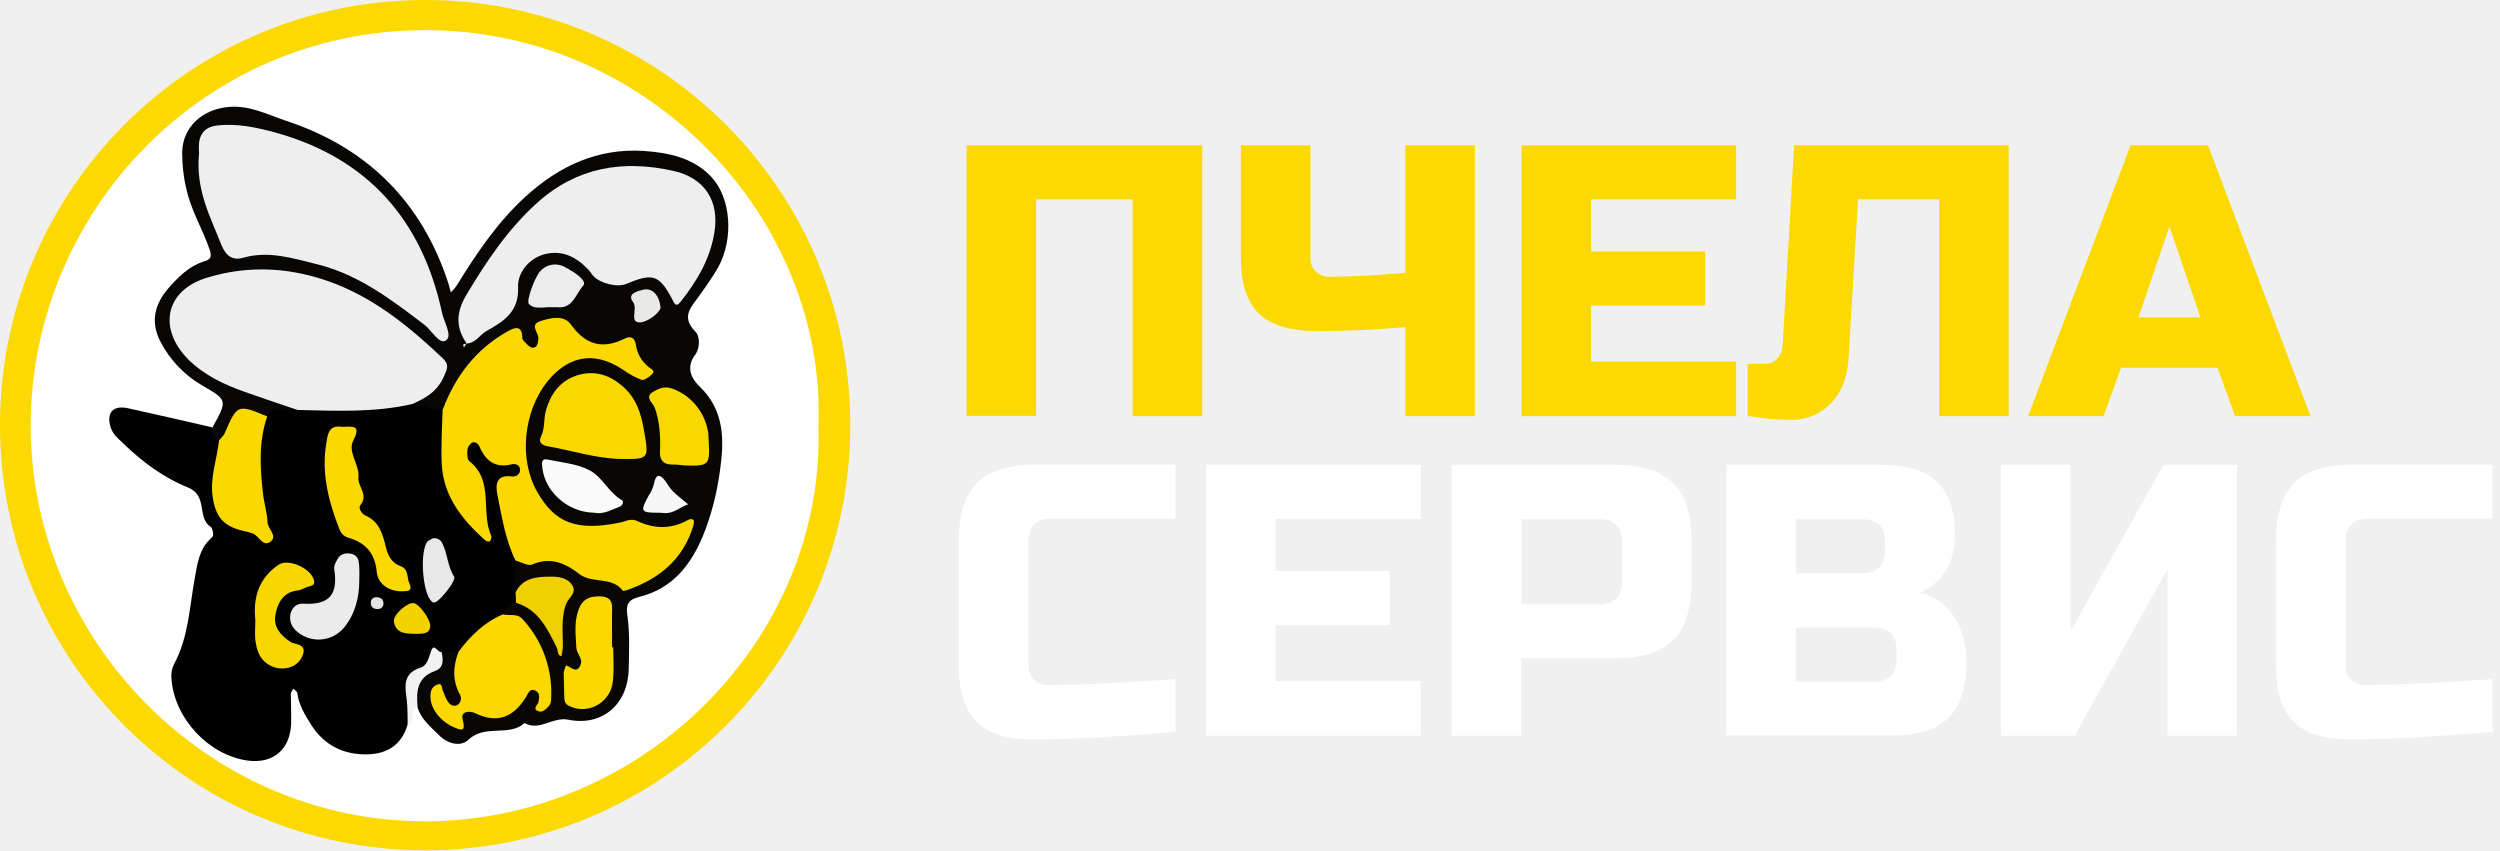
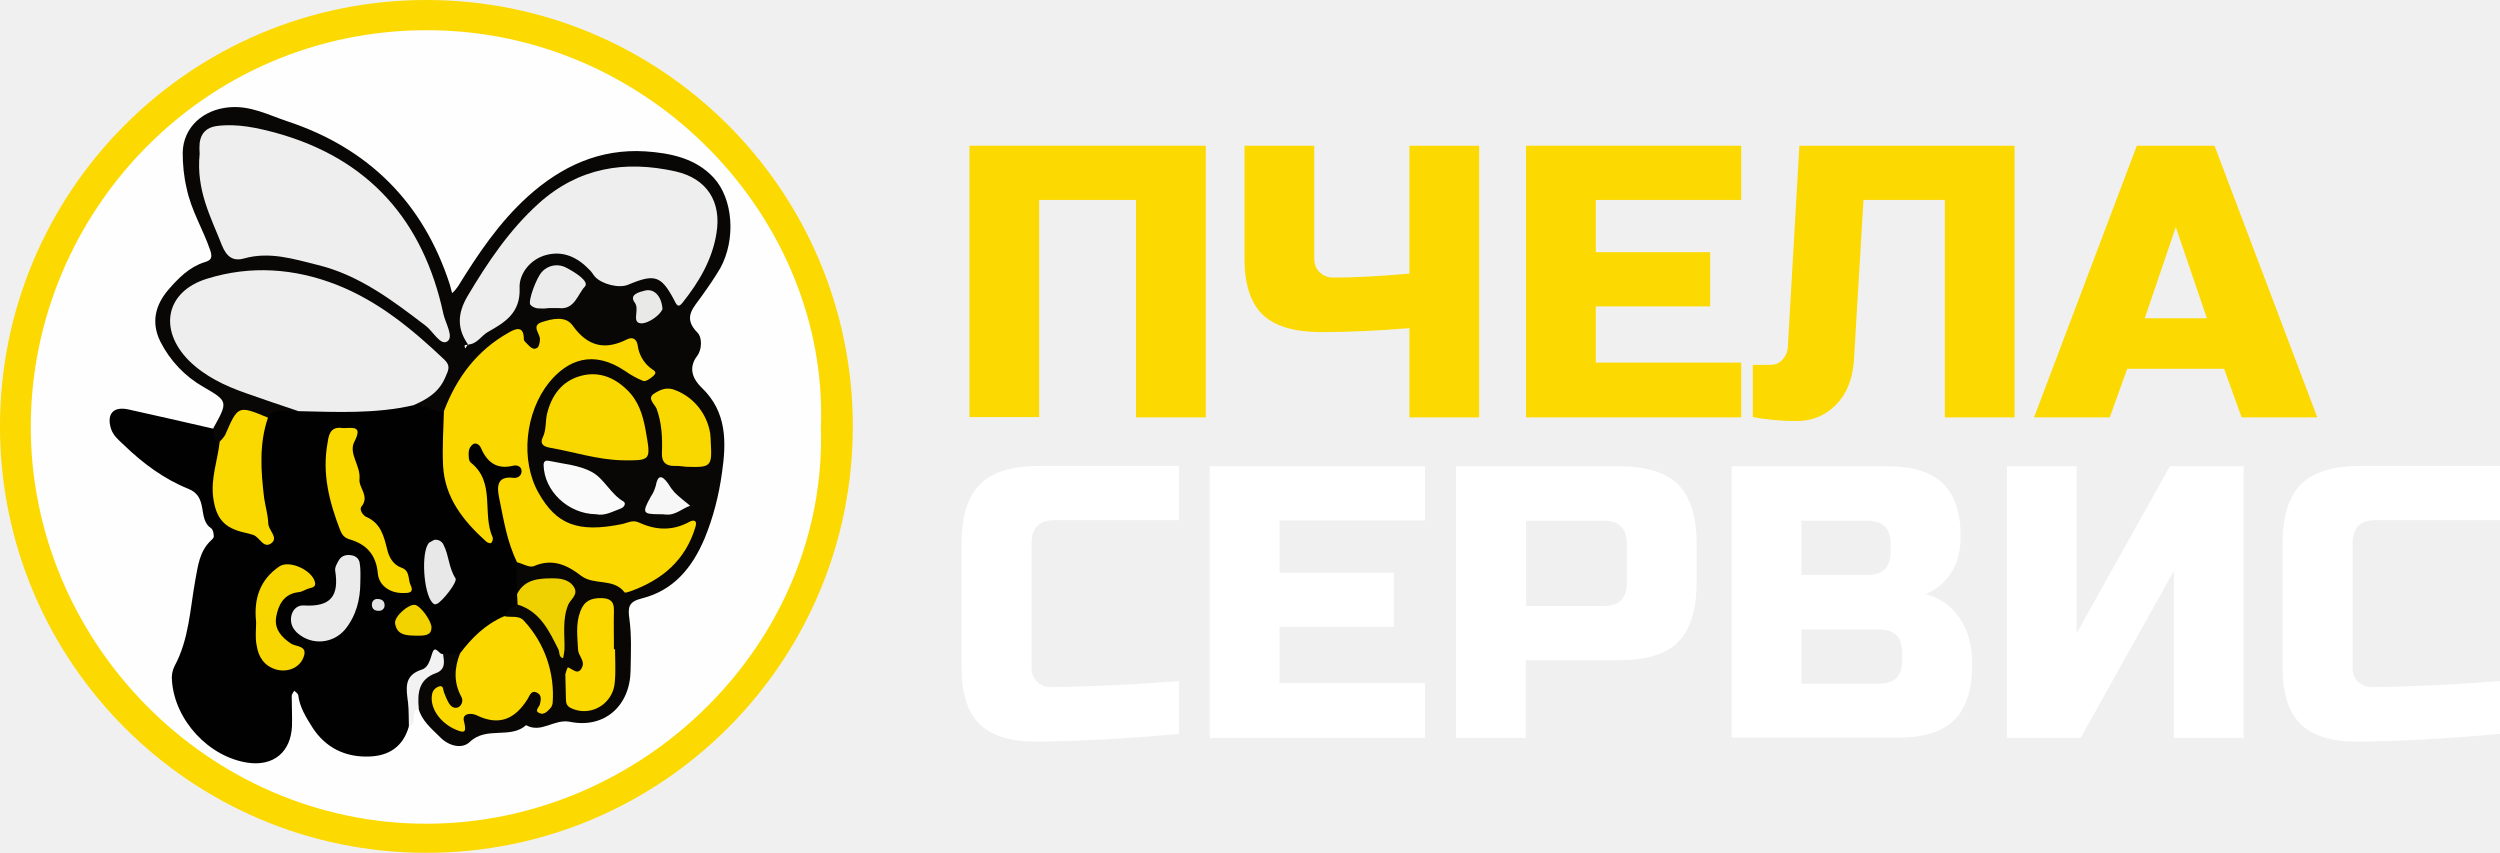
- <svg xmlns="http://www.w3.org/2000/svg" version="1.1" id="Слой_1" x="0px" y="0px" viewBox="0 0 887.9 302" style="enable-background:new 0 0 887.9 302;" xml:space="preserve">
+ <svg xmlns="http://www.w3.org/2000/svg" version="1.1" id="Слой_1" x="0px" y="0px" viewBox="0 0 885.3 302" style="enable-background:new 0 0 885.3 302;" xml:space="preserve">
  <style type="text/css">
	.st0{fill:#FBD901;}
	.st1{fill:#FEFEFE;}
	.st2{fill:#010101;}
	.st3{fill:#080705;}
	.st4{fill:#F2F2F2;}
	.st5{fill:#EEEEEE;}
	.st6{fill:#FBD900;}
	.st7{fill:#FAD800;}
	.st8{fill:#FAD900;}
	.st9{fill:#F8D700;}
	.st10{fill:#EBEBEB;}
	.st11{fill:#EFD001;}
	.st12{fill:#E8E8E8;}
	.st13{fill:#F2D300;}
	.st14{fill:#E3E3E3;}
	.st15{fill:#F9D800;}
	.st16{fill:#FAFAFA;}
	.st17{fill:#ECECEC;}
	.st18{fill:#F7F7F7;}
	.st19{fill:#E9E9E8;}
	.st20{enable-background:new    ;}
	.st21{fill:#FFFFFF;}
</style>
  <g>
    <g>
      <circle class="st0" cx="151" cy="151" r="151" />
    </g>
    <g>
      <path class="st1" d="M290.7,151.4c2.3,76-62.6,140.1-139.5,140.3C73.6,291.8,10.5,227,10.9,150.4c0.4-75,61-139.8,140.5-139.7    C230.6,10.8,293.5,77.8,290.7,151.4z" />
    </g>
    <g>
      <path class="st2" d="M144.8,257.2c-2,7.2-7.1,10.5-14.1,10.7c-8.4,0.3-15.4-3.1-20-10.2c-2.2-3.5-4.6-7.2-5.1-11.6    c-0.1-0.5-0.9-1-1.4-1.5c-0.3,0.6-0.9,1.2-0.9,1.8c0,3.6,0.2,7.1,0.1,10.7c-0.4,9.2-6.5,14.3-15.6,13c-13.8-2-25.9-15-26.9-29    c-0.2-1.8,0.1-3.6,0.9-5.2c5.2-9.6,5.5-20.4,7.4-30.7c0.9-4.9,1.5-9.9,5.3-13.6c0.5-0.5,1.3-1.1,1.2-1.7c0-1-0.3-2.4-0.9-2.8    c-5-3.3-0.8-11.1-8.1-14c-8.5-3.4-16.1-9-22.8-15.5c-1.8-1.7-3.8-3.3-4.6-5.8c-1.6-5.2,0.8-8,6.2-6.8c10,2.2,20,4.5,30,6.8    c1.9,1.1,3.3,2.9,3.8,5.1c1.1,4.3-0.6,8.4-0.7,12.7c-0.1,4.7,0.1,9.3,3.2,13.1c2.1,2.6,5.3,4.6,8.4,3.5c3.7-1.4,1.1-4.9,0.9-7.5    c-0.8-11.2-3.9-22.6,3-33.1c3.5-3,7.8-2.6,12-3c13.1,0.2,26.2,0.1,39.3-1.9c4.3,0.2,8.5,1,11.9,3.9c3.7,4.6,2.7,10.1,2.7,15.4    c0,7.7,1.8,14.8,6.4,21c0.9,1.5,2.1,2.9,3.4,4.1c1.2-1.6,0.1-3.3,0-4.9c-0.3-4.6-1.6-9.1-4-13.1c-2-3.5-3.4-7.7,0.5-10.6    c3.3-2.5,5.9,0.6,8.3,2.6s5.6,3,8.4,4.4c2.6,1.3,4.3,4.1,2,5.9c-7.7,5.9-3.7,12.7-2.3,19.4c0.7,3.5,1.8,6.9,2.5,10.4    c0.5,3.2,0.6,6.5,0.4,9.8c-0.1,1.6-0.4,3.2-1,4.8c-1.2,2.4-2.8,4.5-4.8,6.2c-5.9,3.7-10.4,9.1-16.2,13c-1.8,0.7-3.8,1.1-5.7,1.2    C147,238.1,146,247.7,144.8,257.2z" />
    </g>
    <g>
      <path class="st3" d="M105.7,145.6c-3.5,1-7.9-2.2-10.7,2.2c-0.3,0.1-0.8,0.4-1,0.3c-6.9-3.6-9.8,0.2-12,6c-0.5,1.7-2.2,2.8-4,2.3    c-0.1,0-0.1,0-0.2-0.1c-2.8-0.5-2-2.8-2.3-4.6c5.3-9.5,5.3-9.6-3.5-14.7c-6.5-3.7-11.8-9.3-15.2-16c-3.4-6.9-1.8-13,2.9-18.5    c3.5-4,7.3-7.9,12.6-9.6c2.4-0.7,3.1-1.5,2.1-4.4c-2.5-7.3-6.7-14-8.3-21.8c-1-4.2-1.4-8.4-1.4-12.7c0.2-9,7.3-15.2,16.4-16    c7.6-0.7,13.9,2.7,20.5,4.9c28.8,9.5,48.3,28.8,57.7,57.9c0.3,1,0.5,2,0.8,3c0.8-0.7,1.5-1.5,2.1-2.4    c7.1-11.5,14.6-22.7,24.8-31.9c11.8-10.6,25.3-16.9,41.5-15.9c8.9,0.6,17.8,2.4,24.2,9.3c7,7.6,7.9,21.9,2.4,32    c-2,3.4-4.2,6.6-6.5,9.8c-2.8,4.1-7.1,7.6-1.6,13.1c1.7,1.7,1.6,6-0.1,8.2c-3.5,4.6-1.2,8.6,1.6,11.3c9,8.6,8.7,19.4,7.2,29.9    c-1.1,8.1-3.1,16-6.2,23.5c-4.4,10.4-11,18.4-22.2,21.2c-4.8,1.2-5,3.2-4.4,7.4c0.8,6,0.5,12.1,0.4,18.2    c-0.2,12.5-9.3,20.6-21.5,18.1c-5.6-1.1-10.1,4.2-15.5,1.2c-5.6,5-14,0.3-19.9,5.9c-2.8,2.7-7.5,1.5-10.6-1.7    c-3-3-6.4-5.7-7.6-10.1c-3.2-5.4-2.4-9.8,3.3-12.9c2.5-1.4,3.5-4.2,5.2-6.3l6.1-0.1c3,4.8,1,10.3,2.2,15.4    c0.4,1.7-0.6,3.4-2.1,4.6c-1.9,1.5-5.6-0.4-5.4,0c2.1,4.6,5,0.5,7.7,0.5c7.9-0.1,14.7-0.6,21.1-6.9c5.5-5.4,6.5-4.6,3.4-12.9    c-2.2-6-7.3-9.4-11.2-13.8c0.8-2.1,2.6-3.6,4.8-4.1c7.8-2.1,10,4.6,13.7,8.8c0.6,0.9,0.9,1.9,0.9,3c0.2-0.9,0.1-1.8-0.2-2.7    c-0.2-2.5-0.1-4.9,0.4-7.4c1.1-8.8-0.5-10-9.1-7.1c-2,0.7-3.7,2.1-6,1.6c0-3.8-0.1-7.6-0.1-11.4c8.2-3.8,15.7-2,23.5,1.7    c18.8,9.1,27.1,2.5,33.7-8.4c0.7-1.2,3.6-4-1.4-3.3c-8.2,1.1-16.2-1-24.5-0.3c-14.9,1.3-25.7-6.6-28.1-19.1    c-4.1-21.7,2.4-38.4,16.9-43.9c6.7-2.5,12.6-0.8,18.4,2.4c1.1,0.6,2.6,2.3,3.6,0.9c0.6-0.8-1-3-2.3-3.2    c-8.7-1.6-17.5-2.7-24.7-8.5c-0.5-0.4-1.9-0.2-2,0.2c-3.1,13.6-14.8,0.3-21.1,6.9s-10.9,14-16,21.2c-0.4,0.5-1.3,0.3-2,0    c-3.8,0.3-6.8-3.3-10.8-2.2c9-14.7,9-14.7-5.8-26.5c-15.6-12.5-33.2-19.5-53.6-18c-2.1,0-4.3,0.2-6.4,0.6    c-7,1.8-14.6,3.5-16.5,11.8c-2,8.7,3.9,14,10.3,18.4c7.1,4.9,15.5,7.3,23.6,10.1C101,141,105.7,140.3,105.7,145.6z" />
    </g>
    <g>
      <path class="st4" d="M156.9,231.6c0.4,2.7,1,5.5-2.6,6.8c-6.1,2.2-6.5,7.1-6,12.5c-3.5,0.8-0.1,5.4-3.5,6.3    c-0.1-2.8,0-5.6-0.3-8.3c-0.6-4.9-1.7-9.7,4.9-11.8c2.3-0.7,2.9-3.5,3.7-5.9C154.2,228.1,155.5,232,156.9,231.6z" />
    </g>
    <g>
      <path class="st5" d="M105.7,145.6c-6.3-2.1-12.5-4.2-18.7-6.4c-7.4-2.6-14.4-5.9-20.1-11.5c-10.9-11-8.2-24.5,6.4-29    c15.4-4.8,30.9-3.7,45.8,2.1c14.8,5.8,26.8,15.7,38.2,26.5c2.3,2.2,1.6,3.6,0.4,6.3c-2.3,5.4-6.5,7.8-11.3,9.9    C132.9,146.6,119.3,145.9,105.7,145.6z" />
    </g>
    <g>
      <path class="st6" d="M157.2,145.6c4.5-11.9,11.7-21.5,22.9-27.8c2.4-1.4,5.4-2.7,5.4,2.3c0,0.6,0.7,1.2,1.2,1.7    c1,1,2.1,2.3,3.5,1.4c0.7-0.4,0.9-1.8,1-2.8c0.3-2.1-3.3-5,0.6-6.3c3.6-1.2,8.5-2.4,11,1.2c5.3,7.4,11.4,8.8,19.2,4.9    c2-1,3.4-0.2,3.8,2c0.4,3.2,2,6.1,4.5,8.1c1.1,0.9,2.7,1.3,1.1,2.8c-1,0.9-2.7,2.1-3.6,1.8c-2.3-0.9-4.4-2.1-6.4-3.5    c-11.4-7.7-20.5-3.9-27,4.1c-8.4,10.5-10.3,27.5-3.6,39.2c6.2,10.9,13.7,14.1,29.4,10.9c2-0.4,3.7-1.6,6-0.6    c6,2.8,12,3.1,18.1-0.3c1.2-0.6,2.7-0.6,2,1.8c-3.5,11.9-11.9,18.9-23.1,22.9c-0.6,0.2-1.8,0.6-2,0.4c-3.9-5.2-10.8-2.4-15.4-5.9    c-4.9-3.8-10.2-6.3-16.8-3.4c-1.5,0.6-3.9-0.9-5.9-1.4c-3.6-7.3-4.8-15.3-6.4-23.1c-0.7-3.5-0.8-7.5,5-6.8c1.4,0.2,2.9-0.5,3-2.2    c0.1-1.9-1.7-2.4-2.9-2.1c-6,1.5-9.4-1.3-11.6-6.5c-0.4-0.8-1.6-1.8-2.7-1.1c-0.8,0.6-1.4,1.5-1.5,2.5c-0.1,1.4-0.1,3.4,0.7,4    c8.9,7,3.9,18.1,7.8,26.6c0.1,0.7-0.1,1.4-0.6,1.9c-0.2,0.2-1.3-0.1-1.7-0.5c-8.1-7.3-14.7-15.5-15.3-26.9    C156.6,158.4,157,152,157.2,145.6z" />
    </g>
    <g>
      <path class="st7" d="M178.6,218.2c2.3,0.6,5.1-0.5,7,1.7c7.3,7.9,10.9,18.4,10.1,29.1c-0.1,0.7-0.4,1.4-0.9,1.9    c-0.9,1-2.2,2.3-3.6,1.7c-2.2-0.8-0.3-2.1,0-3.2c0.3-1.4,0.7-3-0.7-3.9c-2.3-1.5-2.9,0.8-3.7,2.1c-4.4,7-10,9.6-18,5.7    c-1.8-0.9-5.3-0.8-4.5,2.1c1.2,4.6-0.3,4.1-3.3,2.8c-5.3-2.4-8.9-7.7-8-12.3c0.2-1.5,1.4-2.6,2.8-2.9c1.2-0.2,1.1,1.2,1.4,2.1    c0.5,1.3,1,2.6,1.7,3.8c0.8,1.4,2.1,2.2,3.5,1.5c1.3-0.8,1.7-2.5,0.9-3.8c-2.7-5-2.4-10.1-0.4-15.2    C167.1,225.8,172,221,178.6,218.2z" />
    </g>
    <g>
      <path class="st8" d="M77.8,156.4c0.7-0.7,1.4-1.5,1.9-2.3c4.6-10.6,4.6-10.6,15.2-6.2c-3.2,9.3-2.5,18.8-1.4,28.2    c0.4,3,1.4,6.1,1.5,9.3c0.1,2.4,3.5,4.8,1.3,6.8c-3,2.5-4.3-2.1-6.7-2.8c-1-0.3-2-0.6-3-0.8c-7.2-1.6-10.1-5-11.1-12.4    C74.6,169.3,77.1,162.9,77.8,156.4z" />
    </g>
    <g>
      <path class="st8" d="M121.6,151.6c3.6-0.1,6.8-0.8,3.9,4.8c-2.2,4.2,2.3,8.5,1.8,13.3c-0.3,3.1,3.7,6,0.7,9.7    c-0.9,1.1,0.6,3.1,1.6,3.6c5.2,2.2,6.3,6.7,7.5,11.5c0.6,2.7,2.1,5.5,5,6.5c3.2,1.1,2.3,4.1,3.3,6.2c1.4,2.9-1,2.8-2.6,2.8    c-4.5,0.1-8.6-2.5-9-6.9c-0.6-6.7-4.1-10.4-10-12.1c-2-0.6-2.7-1.7-3.4-3.4c-3.8-9.9-6.4-19.9-4.4-30.8    C116.5,152.7,117.8,151,121.6,151.6z" />
    </g>
    <g>
      <path class="st9" d="M90.7,220.3c-0.9-8.2,1.3-15,8.2-19.7c3.6-2.5,12.1,1.5,12.7,5.9c0.1,1.3-0.8,1.5-1.9,1.8    c-1.4,0.3-2.6,1.3-4,1.4c-5.3,0.6-7.2,4.7-7.9,8.8s1.7,7.1,5.4,9.5c1.6,1,5.9,0.6,4.3,4.7c-1.4,3.8-5.6,5.5-9.7,4.4    c-4.3-1.3-6.3-4.5-6.9-8.5C90.3,225.9,90.7,223,90.7,220.3z" />
    </g>
    <g>
      <path class="st10" d="M127.6,206.2c0,6.1-1.5,11.9-5.4,16.7c-4.2,5-11.6,5.7-16.6,1.5c-0.4-0.3-0.8-0.7-1.1-1.1    c-2.9-3.2-1.3-9.1,3-8.9c9.7,0.6,12.6-3.4,11.2-12.3c-0.2-1.2,0.7-2.7,1.4-3.9c1.1-1.6,2.8-1.9,4.7-1.5c1.4,0.3,2.5,1.4,2.6,2.9    c0.1,0.7,0.2,1.4,0.2,2.1C127.7,203.4,127.6,204.8,127.6,206.2z" />
    </g>
    <g>
      <path class="st11" d="M183.1,210.4c2.6-5.3,7.8-5.6,12.5-5.6c2.4,0,5.8,0.2,7.6,3s-1.2,4.4-2,6.4c-2.1,5.2-1.2,10.5-1.3,15.8    c-0.1,1.1-0.3,2.1-0.5,3.1c-1.7-0.5-1.1-2.1-1.7-3.2c-3.3-6.6-6.5-13.4-14.4-15.8L183.1,210.4z" />
    </g>
    <g>
      <path class="st12" d="M153.7,191.2c1.4-0.3,2.9,0.5,3.4,1.8c1.9,3.7,1.8,8.1,4.2,11.8c0.8,1.3-4.6,8.1-6.5,9    c-0.9,0.4-1.1,0.2-1.7-0.4c-3.1-3.3-4.1-17.8-1.2-21.2C152.5,191.9,153.1,191.5,153.7,191.2z" />
    </g>
    <g>
      <path class="st13" d="M147.7,225.1c-3.9,0-7.2-0.2-7.8-4.4c-0.3-2.4,4.8-6.9,7.1-6.5c2,0.4,5.9,5.8,5.8,8.1    S151.3,225.2,147.7,225.1z" />
    </g>
    <g>
-       <path class="st14" d="M136.2,214.4c0,1-0.8,1.9-1.9,1.9c0,0,0,0,0,0c-1.5,0.1-2.7-0.6-2.6-2.3c0-1,0.7-1.8,1.7-1.9    c0,0,0.1,0,0.1,0C134.8,212.1,136.2,212.5,136.2,214.4z" />
+       <path class="st14" d="M136.2,214.4c0,1-0.8,1.9-1.9,1.9l0,0c-1.5,0.1-2.7-0.6-2.6-2.3c0-1,0.7-1.8,1.7-1.9h0.1    C134.8,212.1,136.2,212.5,136.2,214.4z" />
    </g>
    <g>
      <path class="st5" d="M70.7,54.5c-0.1-1.3-0.1-2.6,0-3.9c0.5-3.5,2.4-5.5,6.2-6c7.3-0.9,14.3,0.7,21,2.5c32.7,9.1,52,31,59.1,64    c0.7,3.3,3.8,8.2,1.4,9.8s-5-3.5-7.6-5.5c-11.8-9-23.6-18-38.4-21.6c-8.5-2.1-16.9-4.8-25.9-2.3c-3.8,1.1-6.2-0.4-7.9-4.6    C74.7,76.9,69.4,67.4,70.7,54.5z" />
    </g>
    <g>
      <path class="st5" d="M165.9,122.2c-4.1-5.7-4-11.1-0.3-17.4c7.1-11.9,14.7-23.3,25.1-32.7c14.2-12.8,30.6-15.4,48.5-11.4    c11.1,2.5,16.4,10.7,14.5,22c-1.5,9.3-6.2,17.2-12,24.5c-1.6,2-2.1,0.8-3.1-1.2c-4.5-8.4-6.8-9.1-16.1-5.2    c-3.2,1.4-9.3-0.1-11.8-2.8c-0.7-0.8-1.2-1.8-2-2.5c-4.2-4.4-9.3-6.8-15.3-5.2c-5.7,1.5-9.6,6.7-9.4,11.6    c0.4,9-5.3,12.3-11.3,15.7c-2.4,1.4-3.8,4.3-7,4.4L165.9,122.2z" />
    </g>
    <g>
      <path class="st15" d="M220.4,163c-8.9-0.2-17.2-3-25.9-4.5c-2.1-0.4-3.4-1.4-2.3-3.6c1.3-2.7,0.9-5.6,1.5-8.3    c1.6-6.6,5.3-11.7,12-13.5c6.3-1.7,11.8,0.5,16.4,5c4,3.9,5.5,8.7,6.5,14.1C230.5,163.1,230.8,163.1,220.4,163z" />
    </g>
    <g>
-       <path class="st7" d="M217.8,229.9c0,3.9,0.3,7.8-0.1,11.7c-0.4,6-5.6,10.6-11.6,10.2c-1.4-0.1-2.8-0.5-4-1.1    c-1.5-0.7-1.7-1.9-1.7-3.4c0-2.8-0.2-5.7-0.2-8.5c0.2-0.9,0.5-1.8,0.9-2.5c1.8,0.7,3.8,3.1,5.1-0.2c0.9-2.1-1.4-4-1.5-6    c-0.2-4.5-0.9-9.1,0.8-13.6c1.4-3.8,3.9-4.7,7.3-4.7c3,0,4.7,1,4.6,4.3c-0.1,4.6,0,9.2,0,13.8L217.8,229.9z" />
+       <path class="st7" d="M217.8,229.9c0,3.9,0.3,7.8-0.1,11.7c-0.4,6-5.6,10.6-11.6,10.2c-1.4-0.1-2.8-0.5-4-1.1    c-1.5-0.7-1.7-1.9-1.7-3.4c0-2.8-0.2-5.7-0.2-8.5c0.2-0.9,0.5-1.8,0.9-2.5c1.8,0.7,3.8,3.1,5.1-0.2c0.9-2.1-1.4-4-1.5-6    c-0.2-4.5-0.9-9.1,0.8-13.6c1.4-3.8,3.9-4.7,7.3-4.7c3,0,4.7,1,4.6,4.3c-0.1,4.6,0,9.2,0,13.8H217.8z" />
    </g>
    <g>
      <path class="st15" d="M243.1,165.3c-1.4-0.1-2.8-0.4-4.3-0.3c-3.1,0-4.5-1.4-4.4-4.5c0.2-5.4,0-10.6-1.9-15.8    c-0.6-1.5-3.5-3.6-0.9-5.3c2.2-1.4,4.6-2.6,7.9-1.1c6.4,2.6,10.9,8.4,12,15.2c0.1,1.1,0.2,2.1,0.2,3.2    C252.2,165.2,251.8,165.6,243.1,165.3z" />
    </g>
    <g>
      <path class="st16" d="M211.1,182.1c-10-0.1-18.4-8.3-18.6-17.4c0-1.6,1-1.7,1.9-1.5c5.2,1.1,10.8,1.5,15.3,4    c4.3,2.4,6.5,7.7,11.1,10.4c0.9,0.5,0.4,1.9-0.8,2.4C217,181.1,214.2,182.8,211.1,182.1z" />
    </g>
    <g>
      <path class="st17" d="M194.3,109.1c-1.3,0.2-2.5,0.2-3.8,0.1c-1-0.1-2-0.5-2.7-1.3c-0.9-1.4,2.3-9.8,4.1-11.6    c2.2-2.5,5.9-3.1,8.8-1.4c3.1,1.6,8.1,4.8,6.4,6.6c-2.5,2.6-3.6,8.3-9.2,7.6C196.7,109.1,195.5,109.1,194.3,109.1z" />
    </g>
    <g>
      <path class="st18" d="M233.6,182.1c-6.1,0-6.3-0.5-3.1-6.3c0.8-1.1,1.3-2.4,1.7-3.7c0.7-3.9,2.1-4,4.3-1c0.7,1.2,1.5,2.3,2.4,3.3    c1.7,1.7,3.6,3.1,5.5,4.7c-2.9,1-5.3,3.5-8.7,3.1C235,182.1,234.3,182.1,233.6,182.1z" />
    </g>
    <g>
      <path class="st19" d="M234.6,109.5c-1.1,2.4-4.9,4.8-7.1,5c-4.3,0.2-0.8-4.8-2.7-7.3c-2.2-2.9,1.6-3.8,3.6-4.3    C231.5,102.1,234.3,104.7,234.6,109.5z" />
    </g>
    <g>
      <path class="st5" d="M165.7,121.9l-0.9,1.5c-0.8-1.5,0.2-1.3,1.1-1.2L165.7,121.9z" />
    </g>
    <g class="st20">
-       <path class="st0" d="M427,147.8h-24.7V70.8h-34.3v76.9h-24.7V51.6H427V147.8z" />
-       <path class="st0" d="M499.1,116.2c-11,0.9-21.4,1.4-31.1,1.4s-16.7-2.1-21-6.3c-4.2-4.2-6.3-10.8-6.3-19.8V51.6h24.7v39.8    c0,2.1,0.6,3.8,1.9,5s2.9,1.9,5,1.9c7.5,0,16.4-0.5,26.8-1.4V51.6h24.7v96.2h-24.7V116.2z" />
+       <path class="st0" d="M427,147.8h-24.7v-77H368v76.9h-24.7V51.6H427V147.8z" />
+       <path class="st0" d="M499.1,116.2c-11,0.9-21.4,1.4-31.1,1.4s-16.7-2.1-21-6.3c-4.2-4.2-6.3-10.8-6.3-19.8V51.6h24.7v39.8    c0,2.1,0.6,3.8,1.9,5s2.9,1.9,5,1.9c7.5,0,16.4-0.5,26.8-1.4V51.6h24.7v96.2h-24.7L499.1,116.2L499.1,116.2z" />
      <path class="st0" d="M616.6,147.8h-76.2V51.6h76.2v19.2h-51.5v18.5h40.5v19.2h-40.5v19.9h51.5V147.8z" />
-       <path class="st0" d="M650.1,143.4c-3.8,3.8-8.4,5.7-13.9,5.7s-10.7-0.5-15.5-1.4v-18.5h6.2c1.7,0,3.2-0.6,4.3-1.8    c1.1-1.2,1.8-2.7,1.9-4.4l4.1-71.4h76.2v96.2h-24.7V70.8h-28.8l-3.4,57C656,134.4,653.9,139.6,650.1,143.4z" />
+       <path class="st0" d="M650.1,143.4c-3.8,3.8-8.4,5.7-13.9,5.7s-10.7-0.5-15.5-1.4v-18.5h6.2c1.7,0,3.2-0.6,4.3-1.8s1.8-2.7,1.9-4.4    l4.1-71.4h76.2v96.2h-24.7v-77h-28.8l-3.4,57C656,134.4,653.9,139.6,650.1,143.4z" />
      <path class="st0" d="M747.1,147.8h-26.8l36.4-96.2h27.5l36.4,96.2h-26.8l-6.2-17.2h-34.3L747.1,147.8z M759.5,112.7h22l-11-32.3    L759.5,112.7z" />
    </g>
    <g class="st20">
-       <path class="st21" d="M417.4,259.9c-20.4,1.8-37.4,2.7-50.8,2.7c-9,0-15.6-2.1-19.8-6.3c-4.2-4.2-6.3-10.8-6.3-19.8v-44    c0-9.6,2.2-16.6,6.5-21c4.3-4.3,11.3-6.5,21-6.5h49.5v19.2h-44c-5.5,0-8.2,2.7-8.2,8.2v44c0,2.1,0.6,3.8,1.9,5s2.8,1.9,4.7,1.9    s4,0,6.3-0.1c2.3,0,4.7-0.1,7.1-0.2c2.5-0.1,5-0.2,7.5-0.3c2.5-0.1,5.8-0.3,9.8-0.5c4-0.3,9-0.6,14.9-1V259.9z" />
-       <path class="st21" d="M504.6,261.3h-76.2v-96.2h76.2v19.2h-51.5v18.5h40.5v19.2h-40.5v19.9h51.5V261.3z" />
+       <path class="st21" d="M417.4,259.9c-20.4,1.8-37.4,2.7-50.8,2.7c-9,0-15.6-2.1-19.8-6.3c-4.2-4.2-6.3-10.8-6.3-19.8v-44    c0-9.6,2.2-16.6,6.5-21c4.3-4.3,11.3-6.5,21-6.5h49.5v19.2h-44c-5.5,0-8.2,2.7-8.2,8.2v44c0,2.1,0.6,3.8,1.9,5s2.8,1.9,4.7,1.9    s4,0,6.3-0.1c2.3,0,4.7-0.1,7.1-0.2c2.5-0.1,5-0.2,7.5-0.3s5.8-0.3,9.8-0.5c4-0.3,9-0.6,14.9-1v18.7H417.4z" />
+       <path class="st21" d="M504.6,261.3h-76.2v-96.2h76.2v19.2h-51.5v18.5h40.5V222h-40.5v19.9h51.5L504.6,261.3L504.6,261.3z" />
      <path class="st21" d="M515.6,165.1h57.7c9.6,0,16.6,2.2,21,6.5c4.3,4.4,6.5,11.3,6.5,21v13.7c0,9.6-2.2,16.6-6.5,21    c-4.4,4.4-11.3,6.5-21,6.5h-33v27.5h-24.7V165.1z M576.1,192.6c0-5.5-2.7-8.2-8.2-8.2h-27.5v30.2h27.5c5.5,0,8.2-2.7,8.2-8.2    V192.6z" />
-       <path class="st21" d="M613.2,165.1h55c9,0,15.6,2,19.8,6.1c4.2,4.1,6.3,10.3,6.3,18.6c0,5.5-1.2,10-3.6,13.4    c-2.4,3.4-5.3,5.8-8.8,7.2c7.4,2,12.5,7,15.1,14.8c0.9,2.8,1.4,6.1,1.4,9.9c0,9-2.1,15.6-6.3,19.8c-4.2,4.2-10.8,6.3-19.8,6.3    h-59.1V165.1z M669.5,192.6c0-5.5-2.7-8.2-8.2-8.2h-23.4v19.2h23.4c5.5,0,8.2-2.7,8.2-8.2V192.6z M673.6,231.1    c0-5.5-2.7-8.2-8.2-8.2h-27.5v19.2h27.5c5.5,0,8.2-2.7,8.2-8.2V231.1z" />
+       <path class="st21" d="M613.2,165.1h55c9,0,15.6,2,19.8,6.1s6.3,10.3,6.3,18.6c0,5.5-1.2,10-3.6,13.4c-2.4,3.4-5.3,5.8-8.8,7.2    c7.4,2,12.5,7,15.1,14.8c0.9,2.8,1.4,6.1,1.4,9.9c0,9-2.1,15.6-6.3,19.8s-10.8,6.3-19.8,6.3h-59.1L613.2,165.1L613.2,165.1z     M669.5,192.6c0-5.5-2.7-8.2-8.2-8.2h-23.4v19.2h23.4c5.5,0,8.2-2.7,8.2-8.2V192.6z M673.6,231.1c0-5.5-2.7-8.2-8.2-8.2h-27.5    v19.2h27.5c5.5,0,8.2-2.7,8.2-8.2V231.1z" />
      <path class="st21" d="M794.5,261.3h-24.7v-59.1l-33,59.1h-26.1v-96.2h24.7v59.1l33-59.1h26.1V261.3z" />
-       <path class="st21" d="M885.2,259.9c-20.4,1.8-37.4,2.7-50.8,2.7c-9,0-15.6-2.1-19.8-6.3c-4.2-4.2-6.3-10.8-6.3-19.8v-44    c0-9.6,2.2-16.6,6.5-21c4.3-4.3,11.3-6.5,21-6.5h49.5v19.2h-44c-5.5,0-8.2,2.7-8.2,8.2v44c0,2.1,0.6,3.8,1.9,5s2.8,1.9,4.7,1.9    c1.9,0,4,0,6.3-0.1c2.3,0,4.7-0.1,7.1-0.2c2.5-0.1,5-0.2,7.5-0.3c2.5-0.1,5.8-0.3,9.8-0.5c4-0.3,9-0.6,14.9-1V259.9z" />
+       <path class="st21" d="M885.2,259.9c-20.4,1.8-37.4,2.7-50.8,2.7c-9,0-15.6-2.1-19.8-6.3c-4.2-4.2-6.3-10.8-6.3-19.8v-44    c0-9.6,2.2-16.6,6.5-21c4.3-4.3,11.3-6.5,21-6.5h49.5v19.2h-44c-5.5,0-8.2,2.7-8.2,8.2v44c0,2.1,0.6,3.8,1.9,5s2.8,1.9,4.7,1.9    s4,0,6.3-0.1c2.3,0,4.7-0.1,7.1-0.2c2.5-0.1,5-0.2,7.5-0.3s5.8-0.3,9.8-0.5c4-0.3,9-0.6,14.9-1v18.7H885.2z" />
    </g>
  </g>
</svg>
